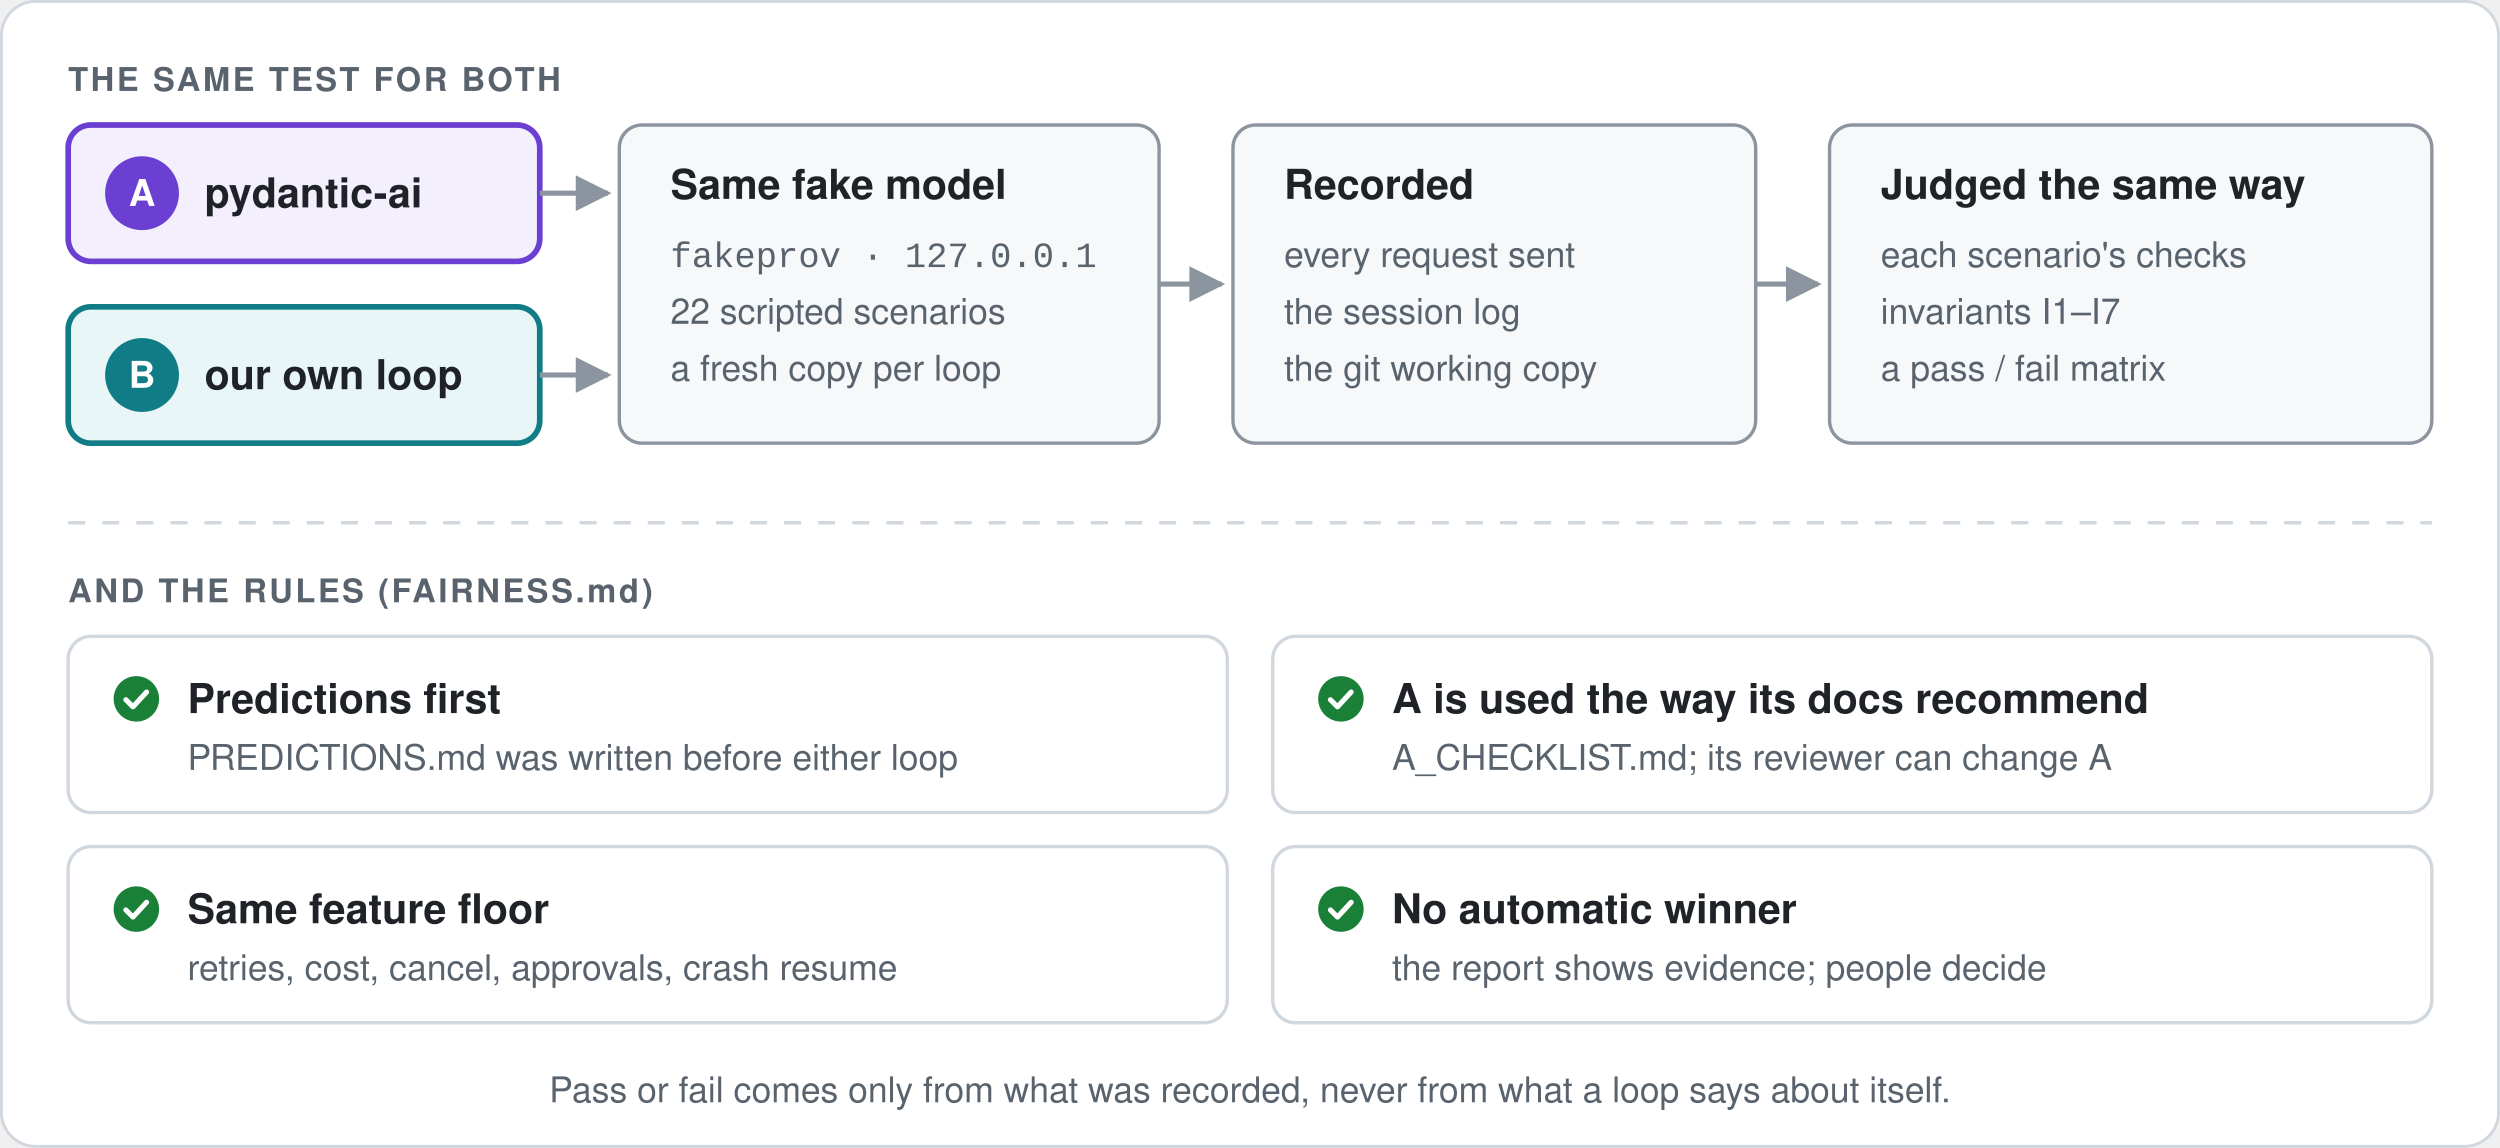
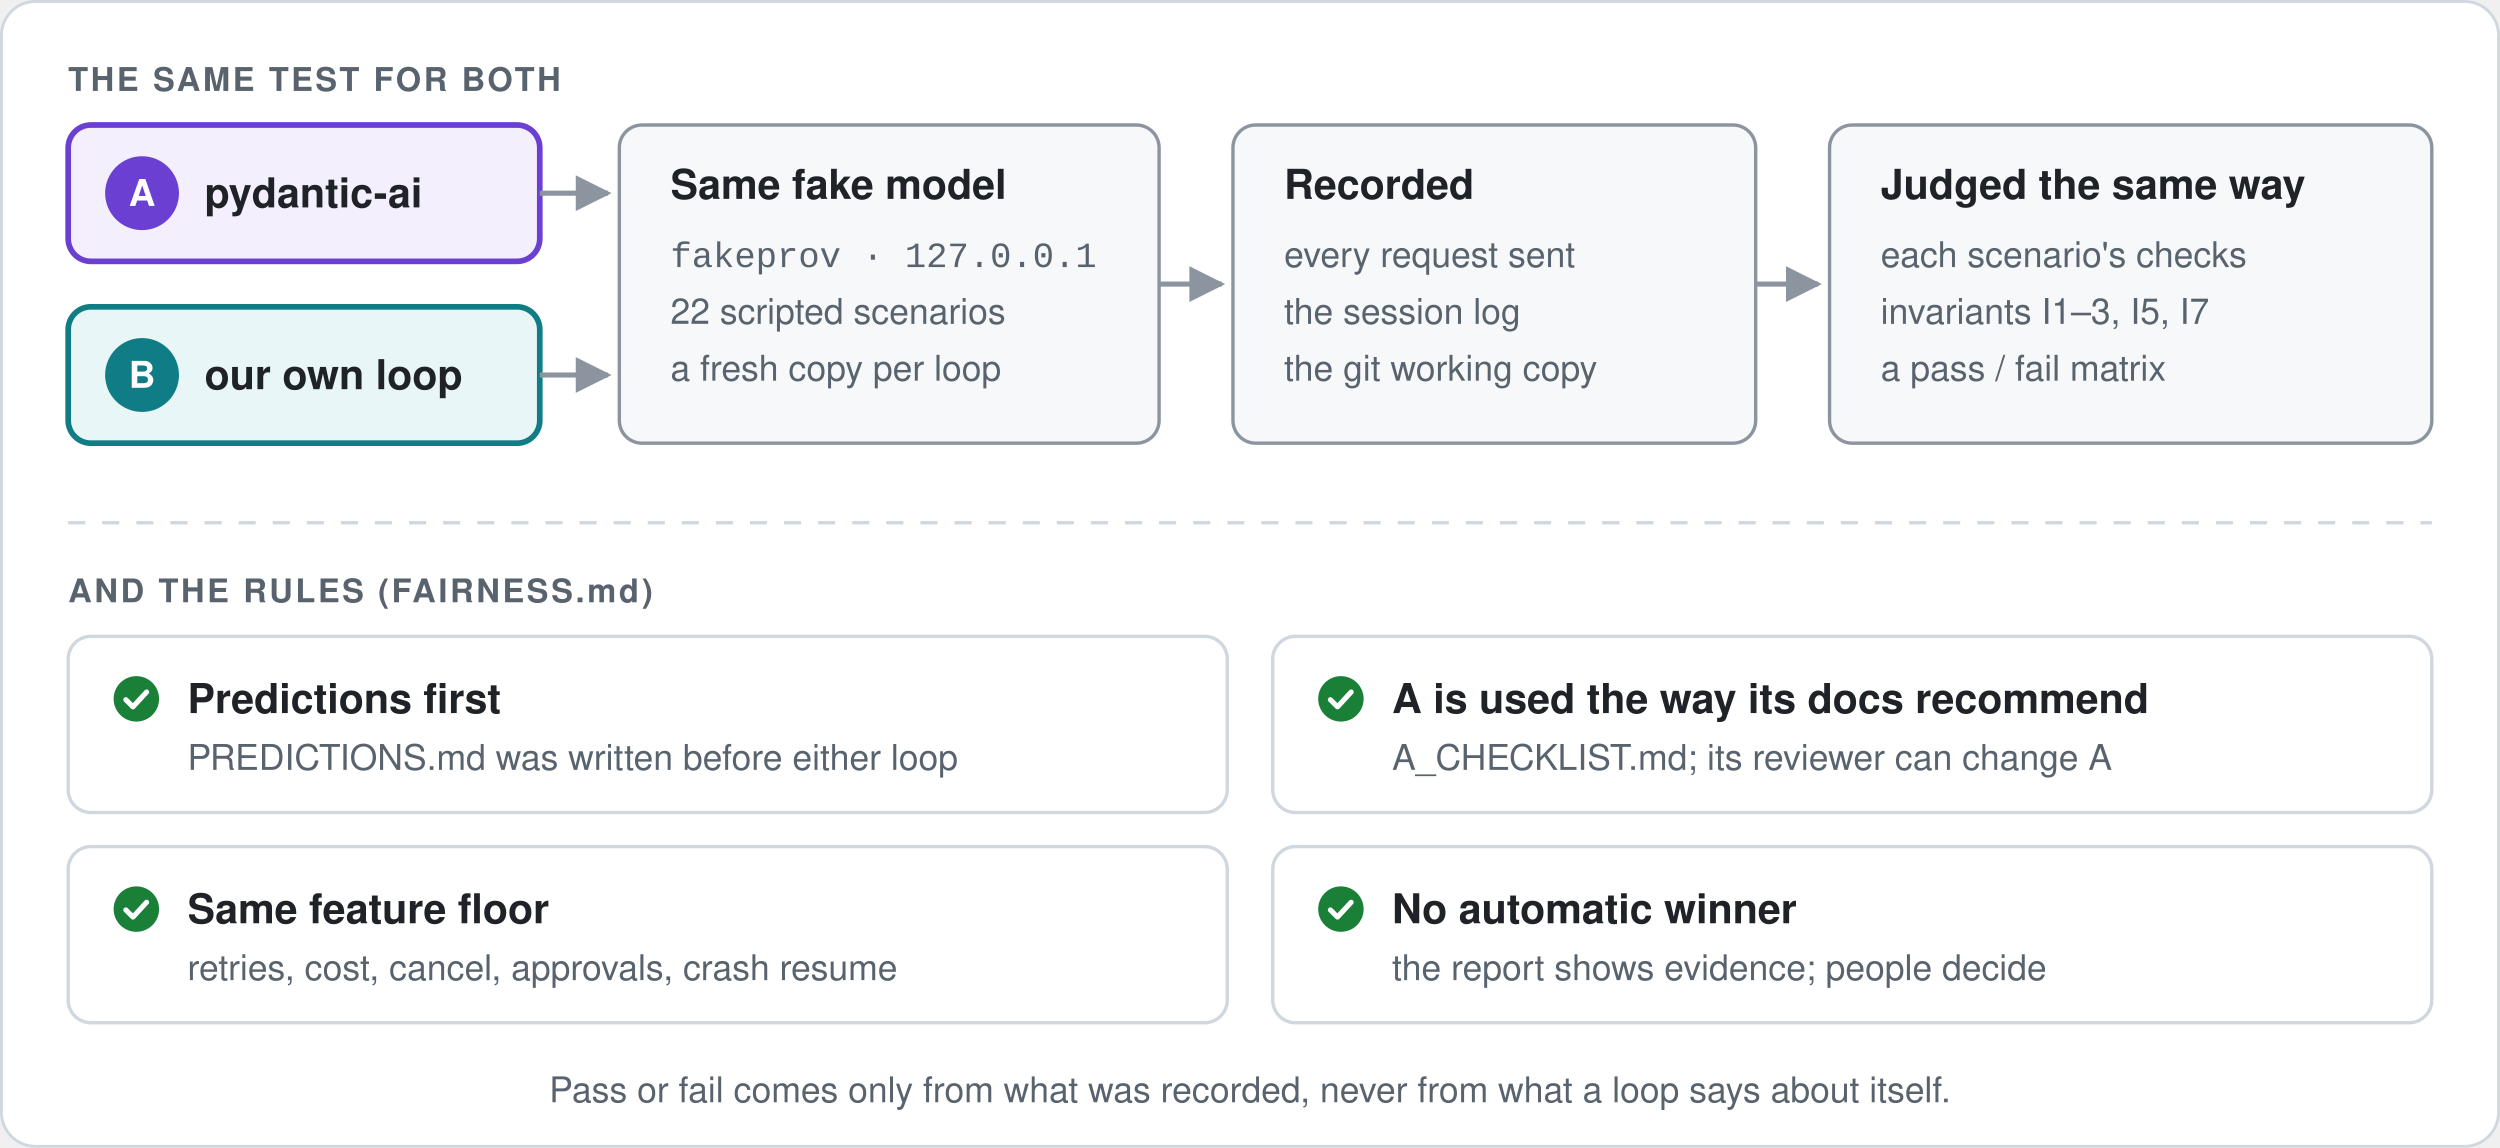
<svg xmlns="http://www.w3.org/2000/svg" viewBox="0 0 880 404" width="880" height="404" role="img" aria-labelledby="t d">
  <defs>
    <marker id="ah" viewBox="0 0 10 10" refX="9" refY="5" markerWidth="7" markerHeight="7" orient="auto">
      <path d="M0,0 L10,5 L0,10 z" class="head" />
    </marker>
  </defs>
  <style>
    text { font-family: -apple-system, BlinkMacSystemFont, "Segoe UI", Helvetica, Arial, sans-serif; }
    .mono { font-family: ui-monospace, SFMono-Regular, "SF Mono", Menlo, Consolas, "Liberation Mono", monospace; }
    .panel { fill: #FFFFFF; stroke: #D0D7DE; }
    .box   { fill: #F6F8FA; stroke: #8C959F; stroke-width: 1.2; }
    .card  { fill: #FFFFFF; stroke: #D0D7DE; stroke-width: 1.2; }
    .abox  { fill: #F3EFFD; stroke: #6A3FD1; stroke-width: 2; }
    .bbox  { fill: #E8F6F7; stroke: #0F7C86; stroke-width: 2; }
    .adot  { fill: #6A3FD1; }
    .bdot  { fill: #0F7C86; }
    .at    { fill: #6A3FD1; }
    .bt    { fill: #0F7C86; }
    .let   { font-size: 13px; font-weight: 700; fill: #FFFFFF; }
    .h     { font-size: 14.5px; font-weight: 600; fill: #1F2328; }
    .s     { font-size: 12.5px; fill: #59636E; }
    .sec   { font-size: 11.5px; font-weight: 600; letter-spacing: 0.08em; fill: #59636E; }
    .ok    { fill: #1A7F37; }
    .line  { stroke: #8C959F; stroke-width: 1.8; fill: none; }
    .head  { fill: #8C959F; }
    .div   { stroke: #D0D7DE; stroke-width: 1.2; stroke-dasharray: 6 6; }
    @media (prefers-color-scheme: dark) {
      .panel { fill: #0D1117; stroke: #3D444D; }
      .box   { fill: #161B22; stroke: #6E7681; }
      .card  { fill: #0D1117; stroke: #3D444D; }
      .abox  { fill: #1D1633; stroke: #A48AF0; }
      .bbox  { fill: #0B2427; stroke: #3AB7C1; }
      .adot  { fill: #8B6CE8; }
      .bdot  { fill: #1C98A3; }
      .at    { fill: #B9A3F7; }
      .bt    { fill: #5CC8D1; }
      .h     { fill: #E6EDF3; }
      .s, .sec { fill: #9198A1; }
      .ok    { fill: #3FB950; }
      .line  { stroke: #6E7681; }
      .head  { fill: #6E7681; }
      .div   { stroke: #3D444D; }
    }
  </style>
  <rect class="panel" x="0.5" y="0.5" width="879" height="403" rx="12" />
  <text class="sec" x="24" y="32">THE SAME TEST FOR BOTH</text>
  <rect class="abox" x="24" y="44" width="166" height="48" rx="8" />
  <circle class="adot" cx="50" cy="68" r="13" />
  <text class="let" x="50" y="72.5" text-anchor="middle">A</text>
  <text class="h at" x="72" y="73">pydantic-ai</text>
  <rect class="bbox" x="24" y="108" width="166" height="48" rx="8" />
  <circle class="bdot" cx="50" cy="132" r="13" />
  <text class="let" x="50" y="136.5" text-anchor="middle">B</text>
  <text class="h bt" x="72" y="137">our own loop</text>
  <line class="line" x1="190" y1="68" x2="214" y2="68" marker-end="url(#ah)" />
  <line class="line" x1="190" y1="132" x2="214" y2="132" marker-end="url(#ah)" />
  <rect class="box" x="218" y="44" width="190" height="112" rx="8" />
  <text class="h" x="236" y="70">Same fake model</text>
  <text class="s mono" x="236" y="94">fakeprov · 127.0.0.1</text>
  <text class="s" x="236" y="114">22 scripted scenarios</text>
  <text class="s" x="236" y="134">a fresh copy per loop</text>
  <line class="line" x1="408" y1="100" x2="430" y2="100" marker-end="url(#ah)" />
  <rect class="box" x="434" y="44" width="184" height="112" rx="8" />
  <text class="h" x="452" y="70">Recorded</text>
  <text class="s" x="452" y="94">every request sent</text>
  <text class="s" x="452" y="114">the session log</text>
  <text class="s" x="452" y="134">the git working copy</text>
  <line class="line" x1="618" y1="100" x2="640" y2="100" marker-end="url(#ah)" />
  <rect class="box" x="644" y="44" width="212" height="112" rx="8" />
  <text class="h" x="662" y="70">Judged the same way</text>
  <text class="s" x="662" y="94">each scenario's checks</text>
-   <text class="s" x="662" y="114">invariants I1–I7</text>
+   <text class="s" x="662" y="114">invariants I1–3, I5, I7</text>
  <text class="s" x="662" y="134">a pass / fail matrix</text>
  <line class="div" x1="24" y1="184" x2="856" y2="184" />
  <text class="sec" x="24" y="212">AND THE RULES (FAIRNESS.md)</text>
  <rect class="card" x="24" y="224" width="408" height="62" rx="8" />
  <circle class="ok" cx="48" cy="246" r="8" />
  <path d="M44.3,246.3 l2.5,2.5 l4.8,-5.2" fill="none" stroke="#FFFFFF" stroke-width="1.8" stroke-linecap="round" stroke-linejoin="round" />
  <text class="h" x="66" y="251">Predictions first</text>
  <text class="s" x="66" y="271">PREDICTIONS.md was written before either loop</text>
  <rect class="card" x="448" y="224" width="408" height="62" rx="8" />
  <circle class="ok" cx="472" cy="246" r="8" />
  <path d="M468.3,246.3 l2.5,2.5 l4.8,-5.2" fill="none" stroke="#FFFFFF" stroke-width="1.8" stroke-linecap="round" stroke-linejoin="round" />
  <text class="h" x="490" y="251">A is used the way its docs recommend</text>
  <text class="s" x="490" y="271">A_CHECKLIST.md; its reviewer can change A</text>
  <rect class="card" x="24" y="298" width="408" height="62" rx="8" />
  <circle class="ok" cx="48" cy="320" r="8" />
  <path d="M44.3,320.3 l2.5,2.5 l4.8,-5.2" fill="none" stroke="#FFFFFF" stroke-width="1.8" stroke-linecap="round" stroke-linejoin="round" />
  <text class="h" x="66" y="325">Same feature floor</text>
  <text class="s" x="66" y="345">retries, cost, cancel, approvals, crash resume</text>
  <rect class="card" x="448" y="298" width="408" height="62" rx="8" />
  <circle class="ok" cx="472" cy="320" r="8" />
  <path d="M468.3,320.3 l2.5,2.5 l4.8,-5.2" fill="none" stroke="#FFFFFF" stroke-width="1.8" stroke-linecap="round" stroke-linejoin="round" />
  <text class="h" x="490" y="325">No automatic winner</text>
  <text class="s" x="490" y="345">the report shows evidence; people decide</text>
  <text class="s" x="440" y="388" text-anchor="middle">Pass or fail comes only from what was recorded, never from what a loop says about itself.</text>
</svg>
